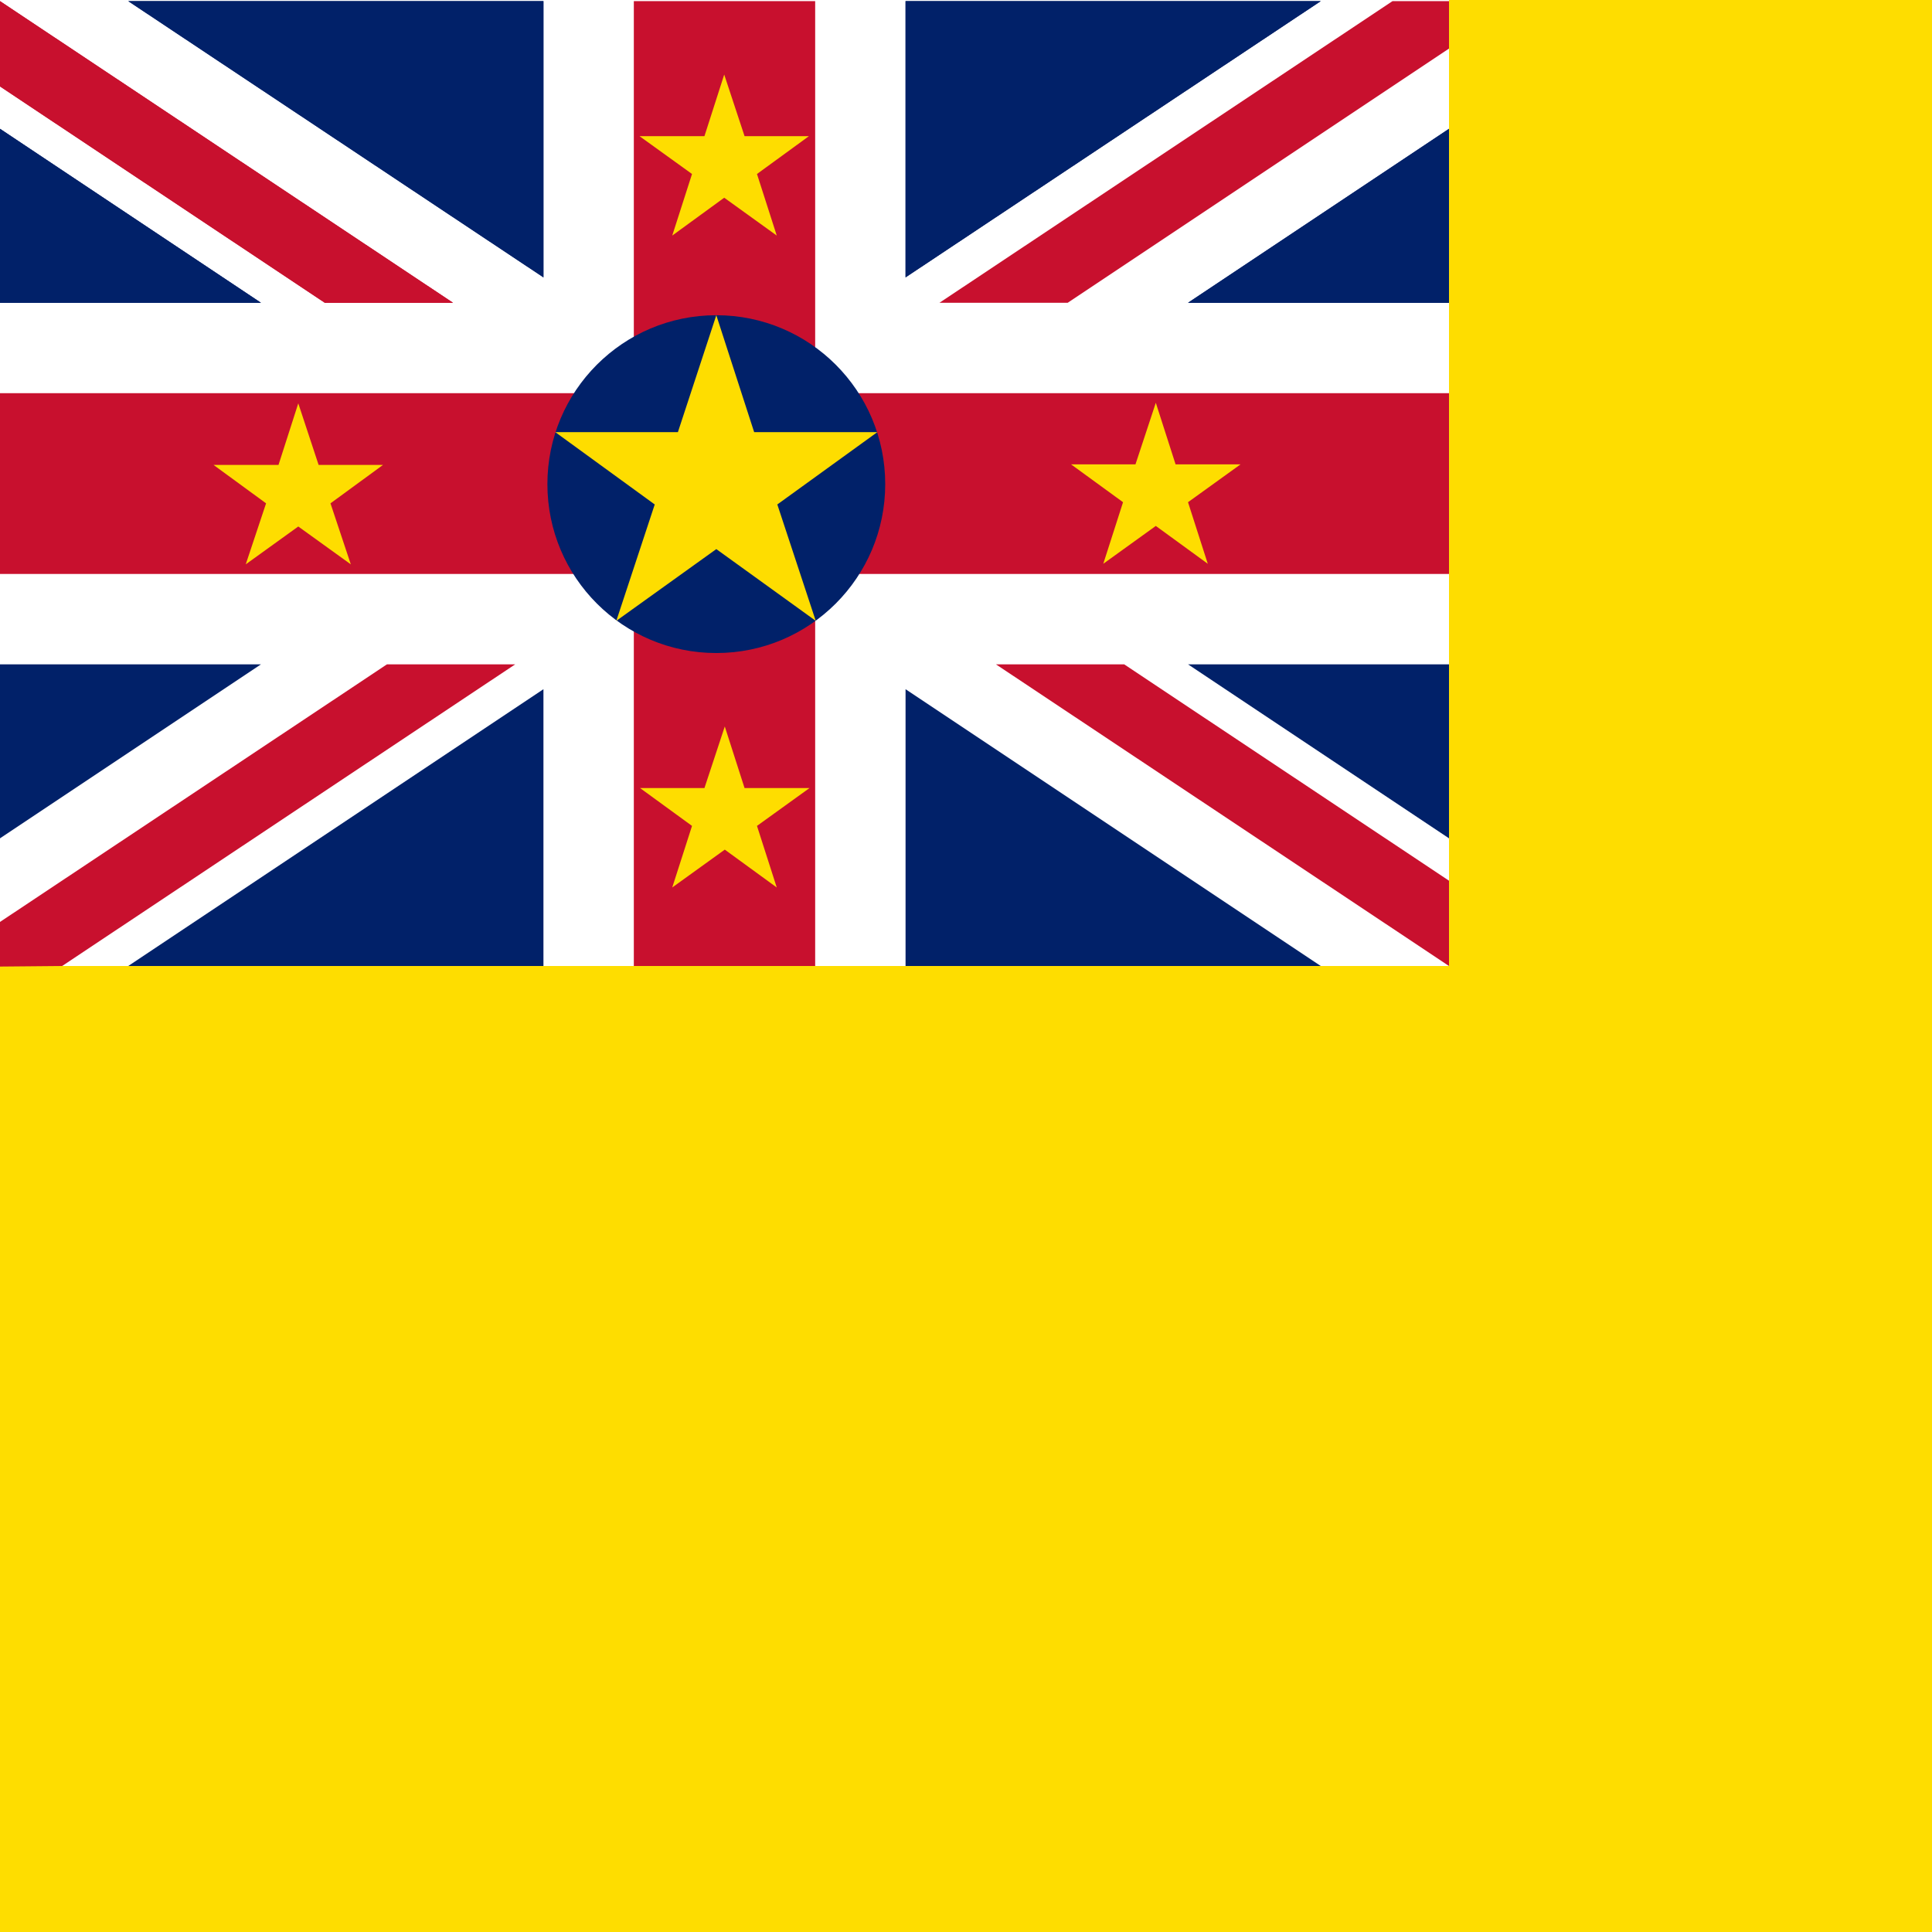
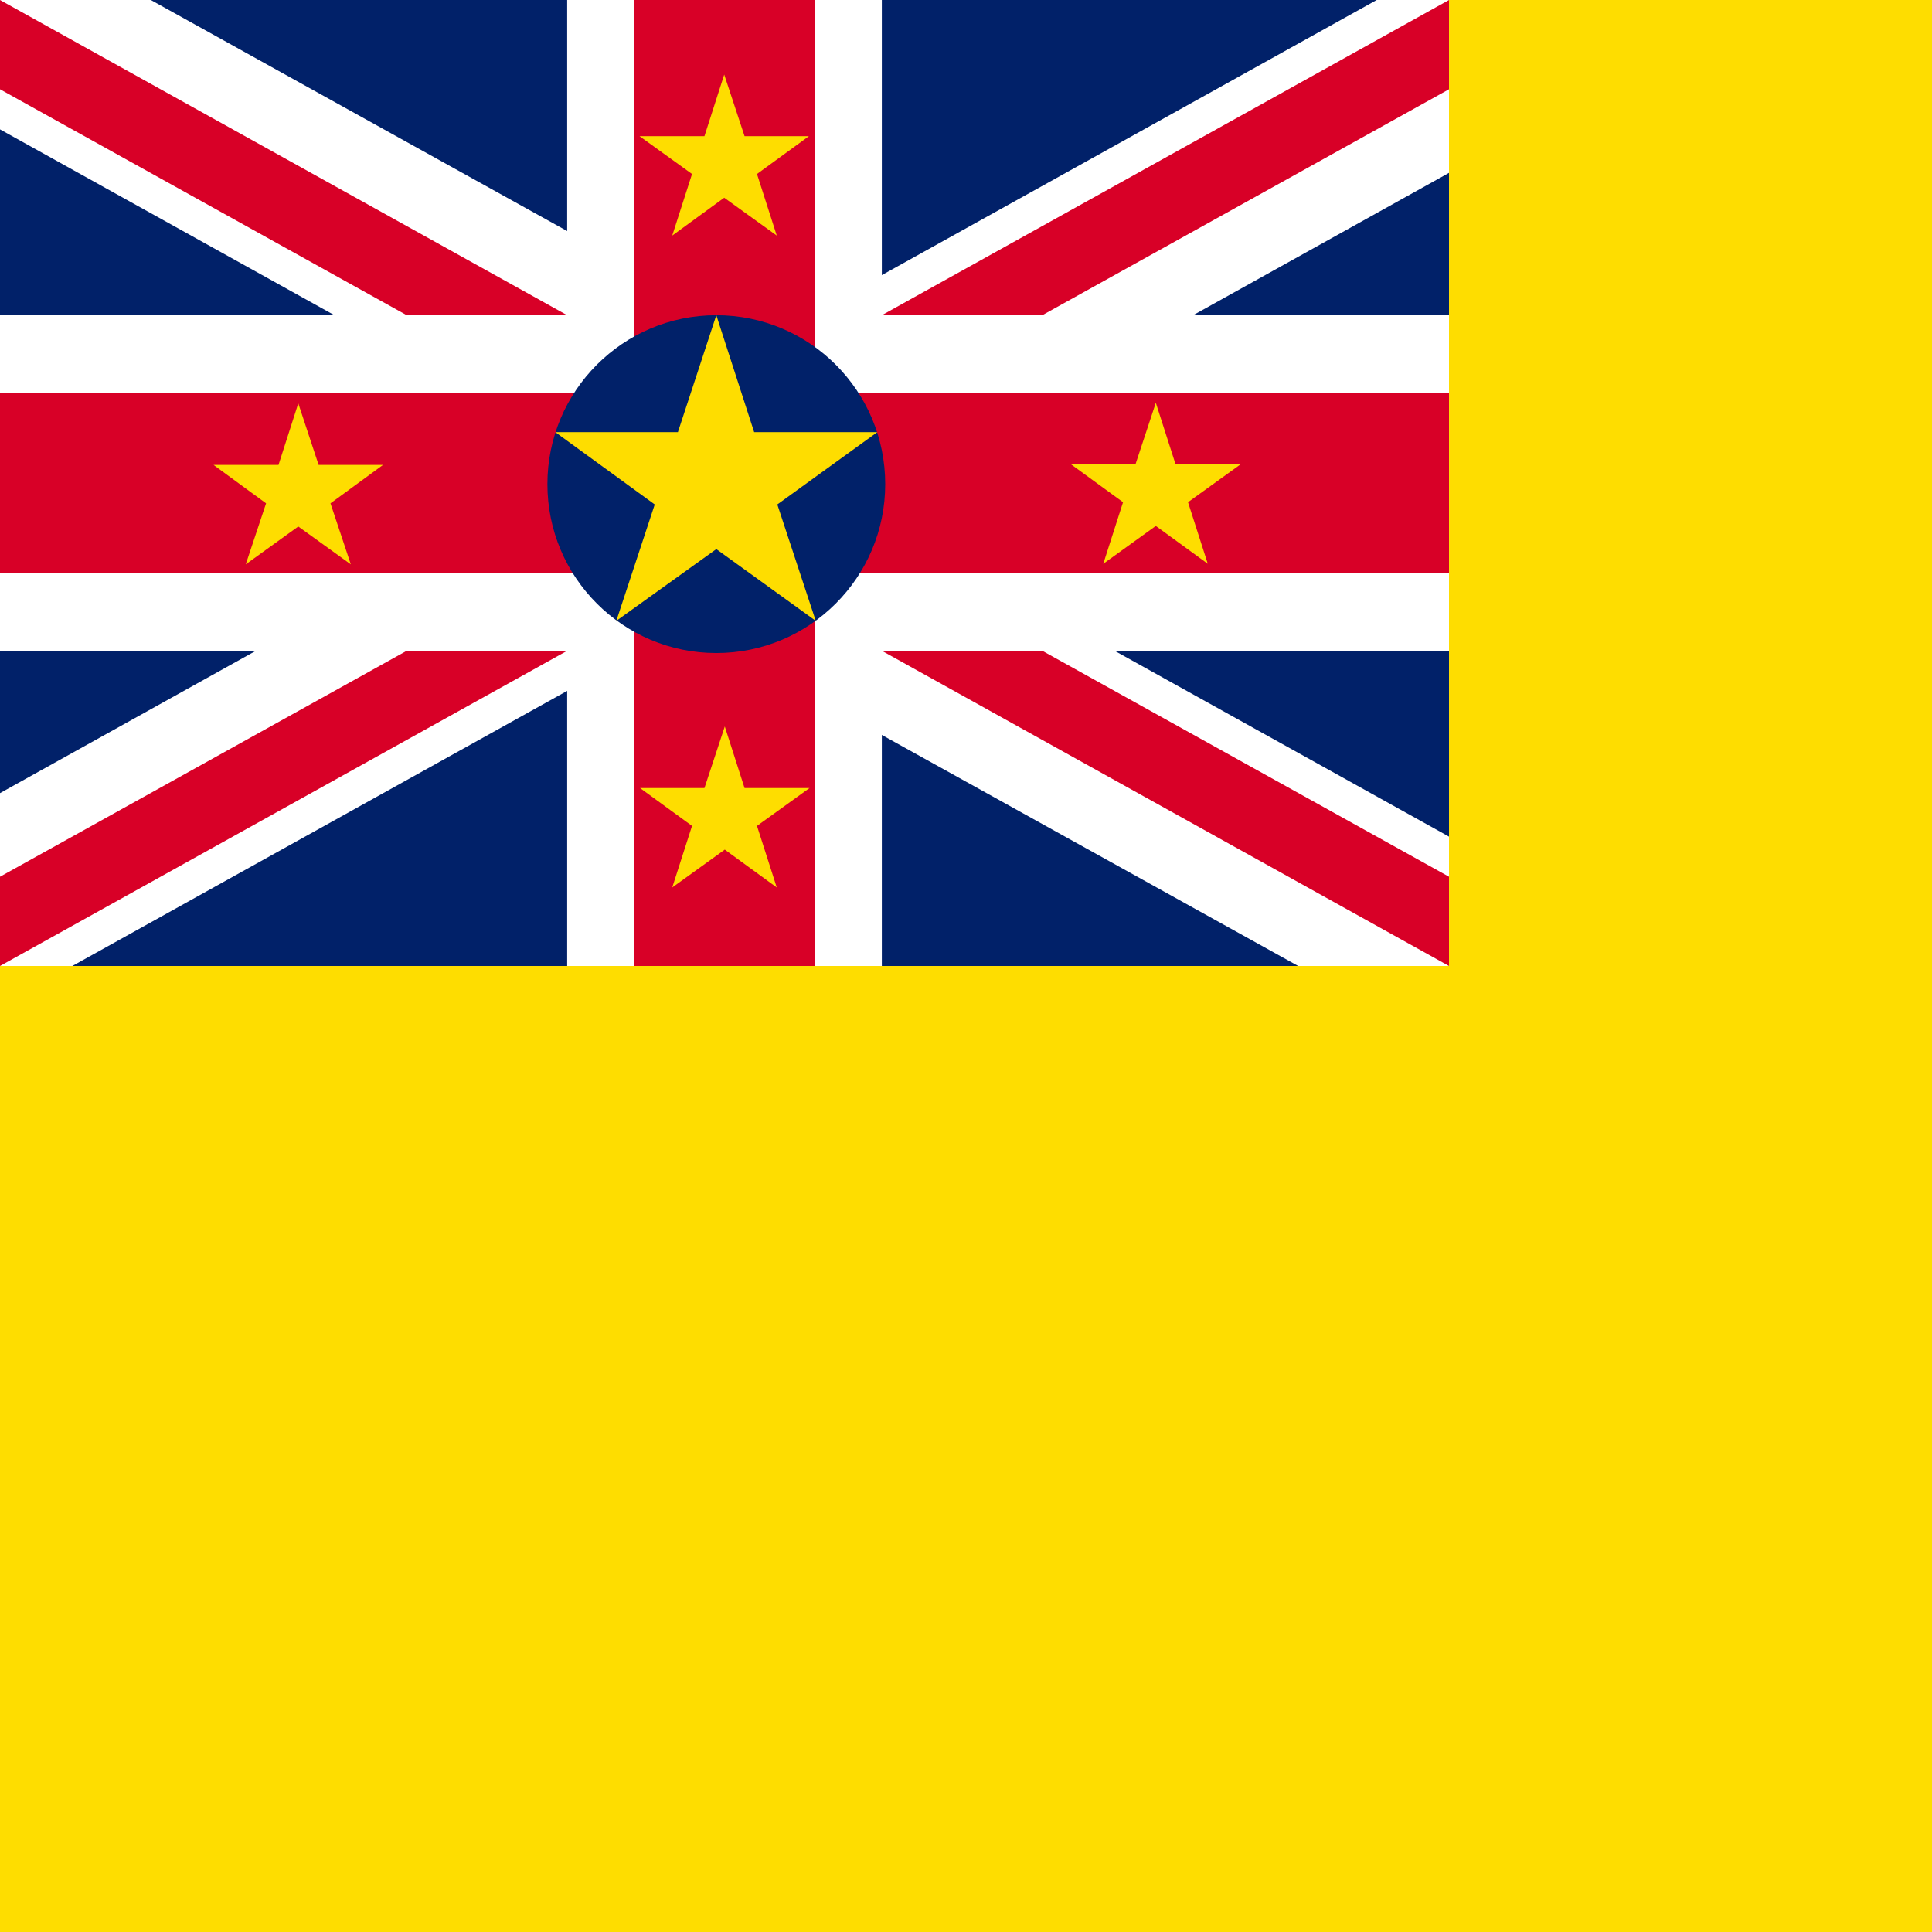
<svg xmlns="http://www.w3.org/2000/svg" viewBox="0 0 342 342">
  <path fill="#fedd00" d="M0 0h513v342H0z" />
-   <path fill="#FFF" d="M0 0h256.5v171H0z" />
-   <g fill="#c8102e">
-     <path d="M144.3.2h-32.1v69.4H0v32h112.2V171h32.1v-69.4h112.2v-32H144.3z" />
-     <path d="M0 .2v15.1l57.5 38.3h22.7z" />
+   <path fill="#012169" d="M0 0h256.5v171H0z" />
+   <g fill="#FFF">
+     <path d="M256.5 0v30.6l-45.3 25.2h45.3v59.4h-59.2l59.2 32.9V171h-26.7l-73.7-40.9V171h-55.7v-48.7L12.8 171H0v-30.6l45.3-25.2H0V55.8h59.2L0 22.9V0h26.7l73.7 40.9V0h55.7v48.7L243.7 0z" />
+     <path d="M156.1 115.2 256.5 171v-15.8l-72-40zM100.4 55.8 0 0v15.8l72 40z" />
  </g>
-   <g fill="#012169">
-     <path d="M0 22.8v30.8h46.2zM96.2.2v48.9L22.7.2z" />
-   </g>
-   <path fill="#c8102e" d="M246.5.2h10v8.4l-67.5 45h-22.7z" />
-   <g fill="#012169">
-     <path d="M256.5 22.8v30.8h-46.2zM160.3.2v48.9L233.8.2z" />
-   </g>
-   <path fill="#c8102e" d="M0 .2v15.1l57.5 38.3h22.7z" />
-   <g fill="#012169">
-     <path d="M0 22.8v30.8h46.2zM96.2.2v48.9L22.7.2zM256.5 22.8v30.8h-46.2zM160.3.2v48.9L233.8.2z" />
-   </g>
-   <path fill="#c8102e" d="m11 171-11 .1v-7.9l68.5-45.6h22.7z" />
-   <g fill="#012169">
-     <path d="M0 148.4v-30.8h46.2zM96.2 171v-49l-73.5 49z" />
-   </g>
-   <path fill="#c8102e" d="M256.5 171v-15.1L199 117.6h-22.7z" />
-   <g fill="#012169">
-     <path d="M256.5 148.4v-30.8h-46.2zM160.3 171v-49l73.5 49z" />
+   <g fill="#D80027">
+     <path d="M144.3 0h-32.1v69.5H0v32h112.2V171h32.1v-69.5h112.2v-32H144.3z" />
+     <path d="M156.1 115.2 256.5 171v-15.8l-72-40zM72 115.2l-72 40V171l100.4-55.8zM100.4 55.8 0 0v15.8l72 40zM184.5 55.8l72-40V0L156.1 55.8z" />
  </g>
  <circle fill="#012169" cx="126.8" cy="85.7" r="29.9" />
  <g fill="#fedd00">
    <path d="m128.3 128.6 3.5 10.9h11.5l-9.3 6.7 3.5 10.9-9.2-6.7-9.3 6.7 3.5-10.9-9.2-6.7h11.4zM128.2 13.2l3.6 10.9h11.4l-9.2 6.7 3.5 10.9-9.3-6.7-9.2 6.7 3.5-10.9-9.3-6.7h11.5zM204.6 71.3l3.5 10.9h11.5l-9.3 6.7 3.5 10.9-9.2-6.7-9.3 6.7 3.5-10.9-9.2-6.7H201zM52.8 71.4l3.6 10.9h11.4l-9.3 6.8 3.6 10.8-9.3-6.7-9.3 6.7 3.6-10.8-9.3-6.8h11.5zM126.8 55.8l6.7 20.7h21.8l-17.7 12.8 6.8 20.6-17.6-12.7-17.7 12.7 6.8-20.6-17.6-12.8H120z" />
  </g>
</svg>
